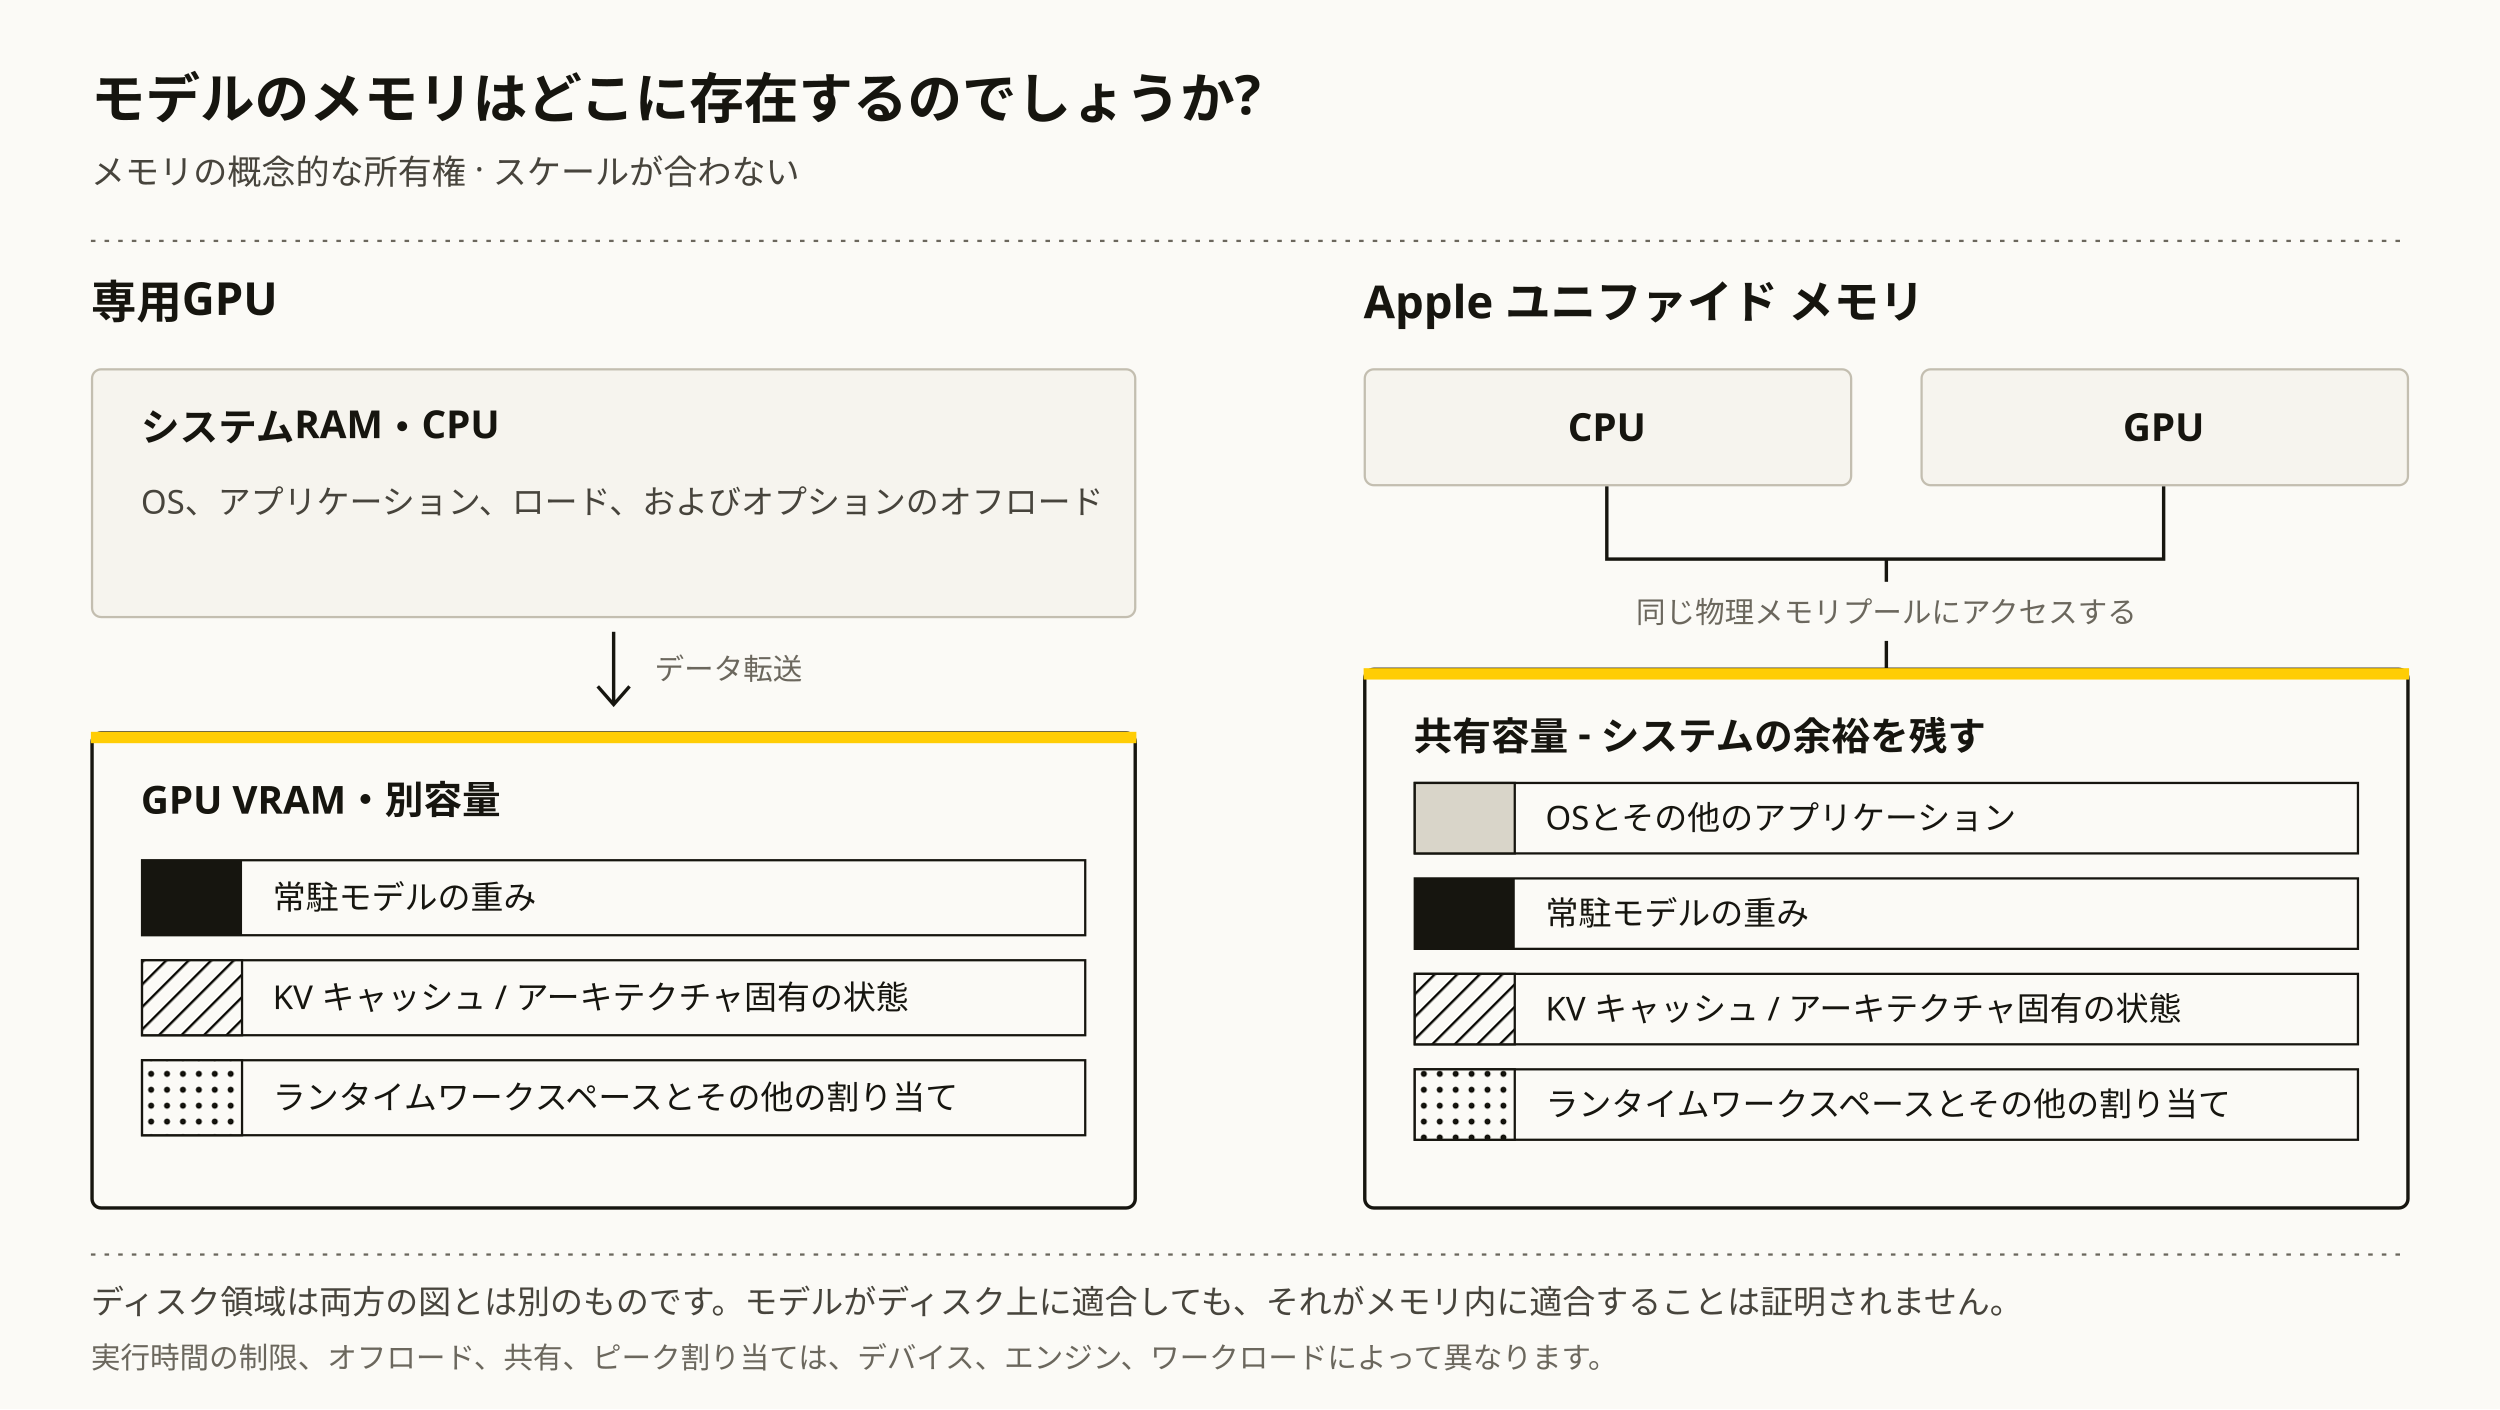
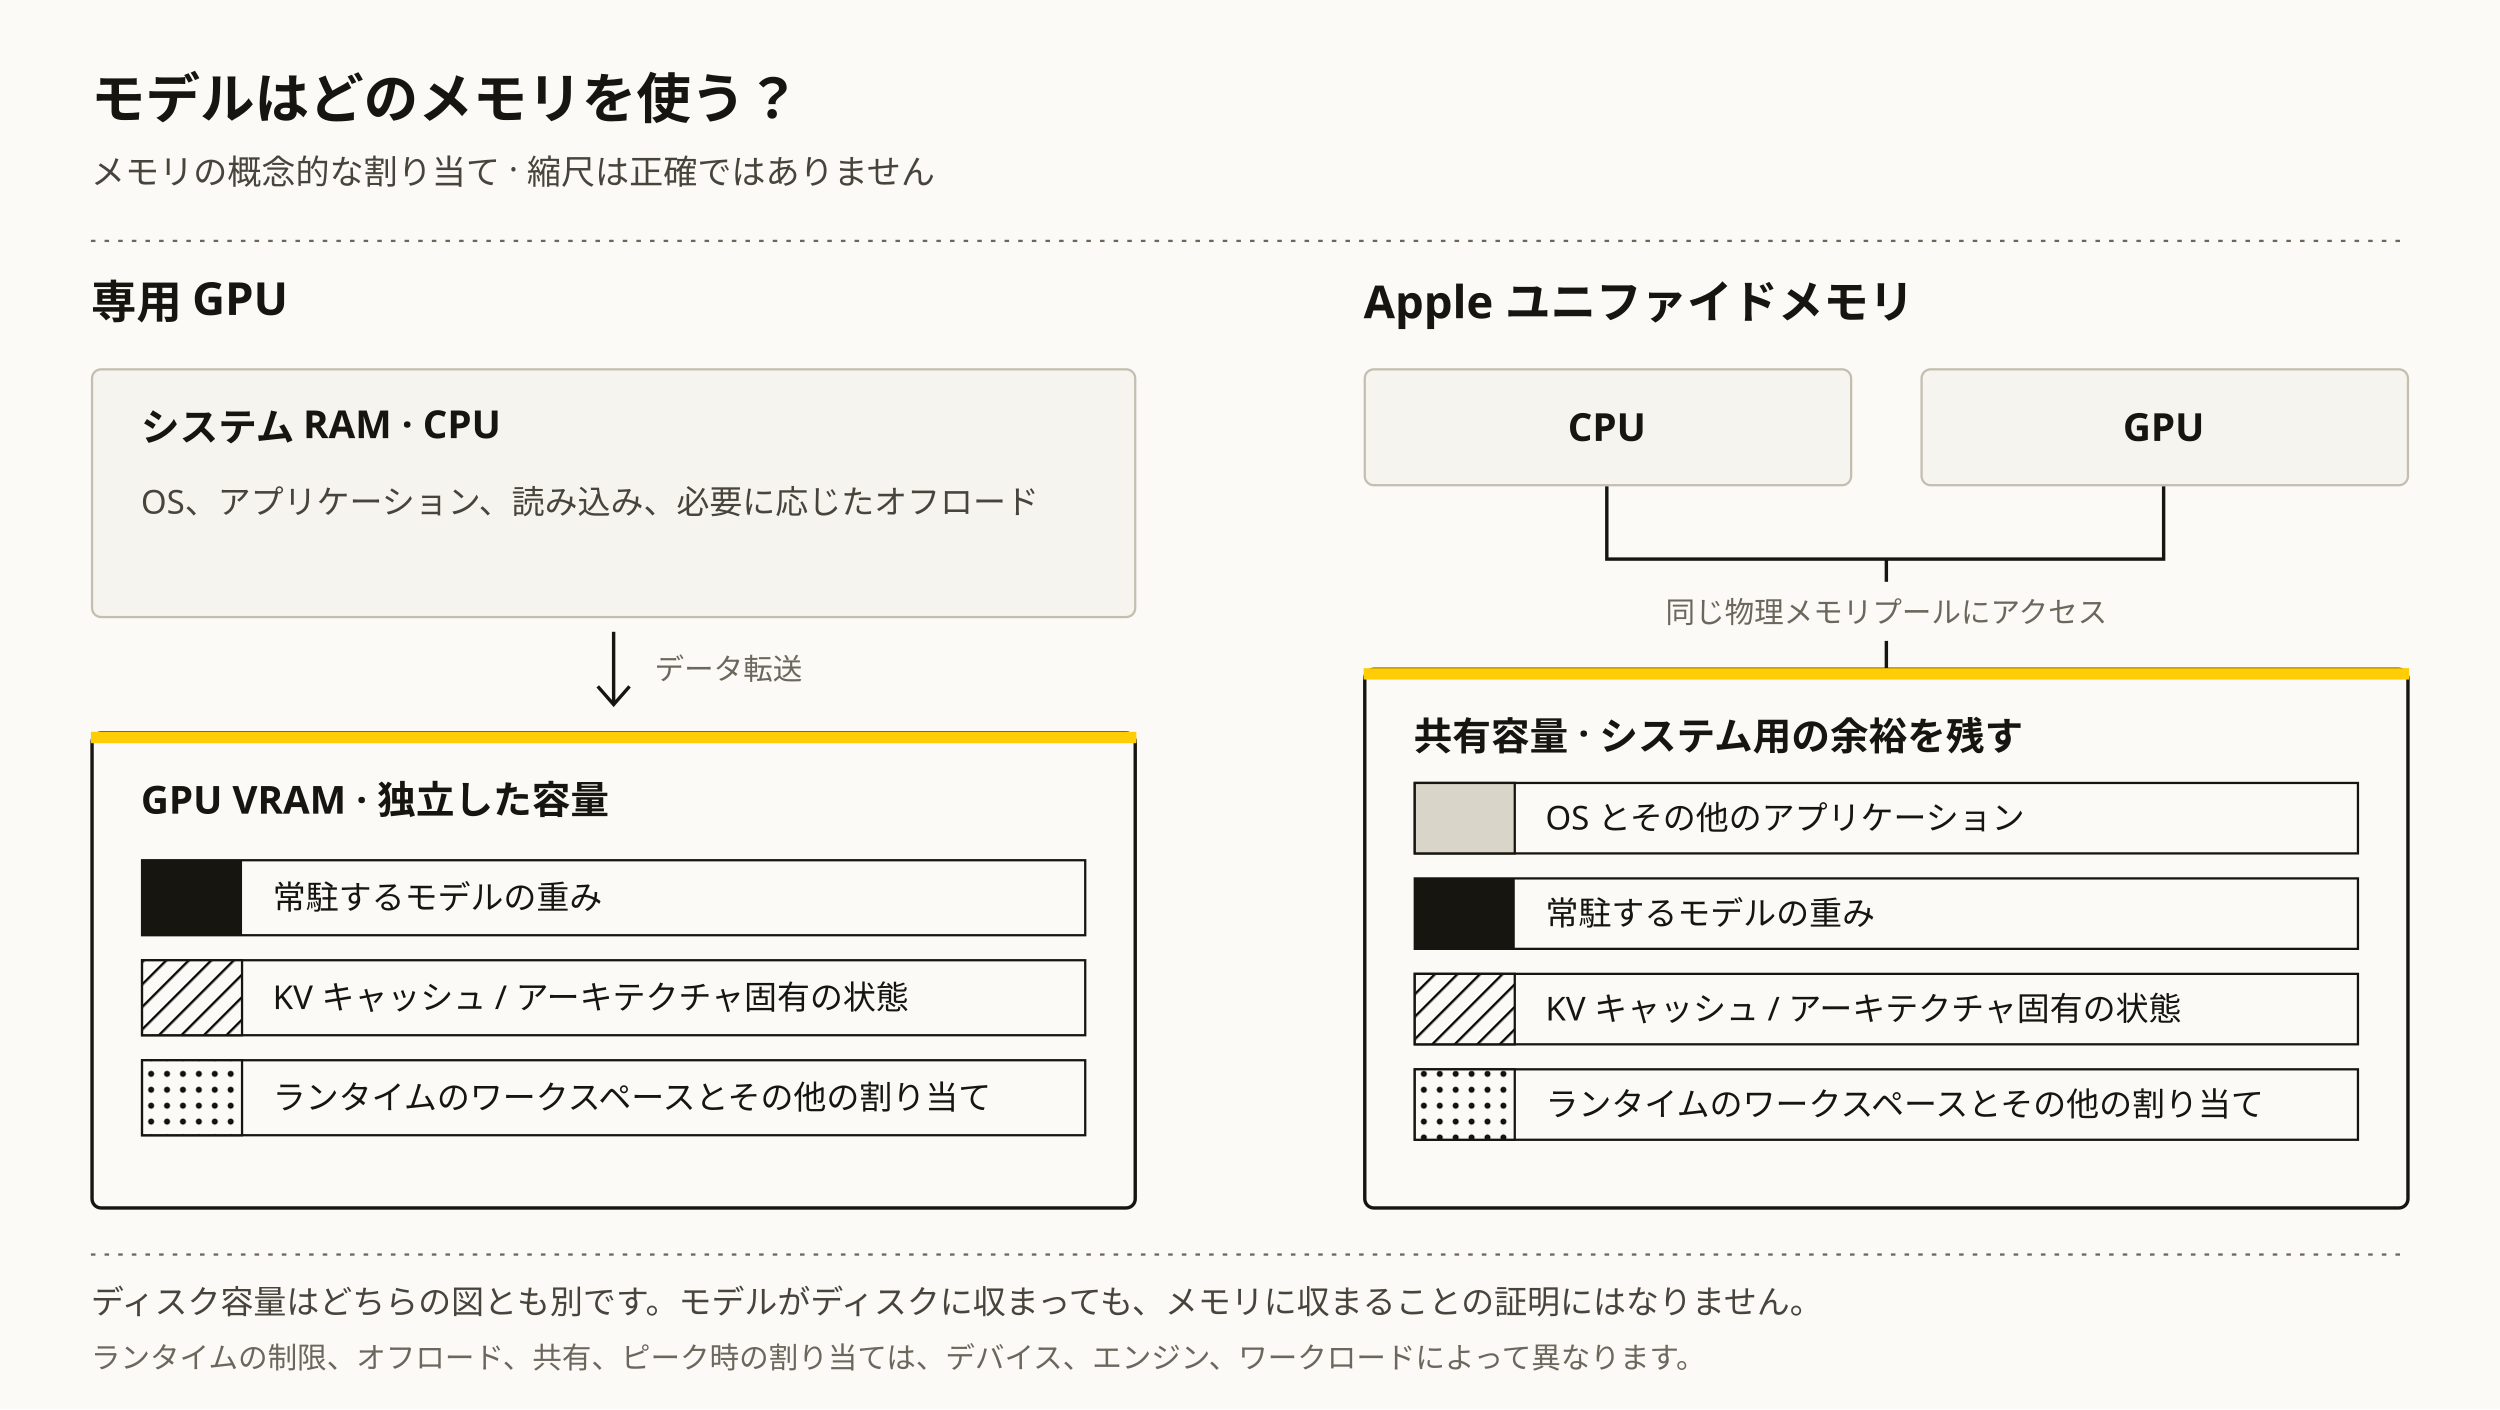
<svg xmlns="http://www.w3.org/2000/svg" width="1100" height="620" viewBox="0 0 1100 620" role="img" aria-labelledby="title desc">
  <style>
.bg{fill:#fbfaf6}.ink,.t1{fill:#16150f}.t2{fill:#47443c}.t3{fill:#6b675d}.ln{fill:none;stroke:#16150f}.box{fill:#fbfaf6;stroke:#16150f}
.soft{fill:#f6f4ee;stroke:#c3beb0}.os{fill:#d9d5c9;stroke:#16150f}.rl{fill:none;stroke:#6b675d}.tape{fill:#ffcd05}
@media (prefers-color-scheme:dark){.bg{fill:#1a1a16}.ink,.t1{fill:#eeece4}.t2{fill:#bdb9ad}.t3{fill:#959186}.ln{stroke:#eeece4}.box{fill:#1a1a16;stroke:#eeece4}
.soft{fill:#1f1f1a;stroke:#45433b}.os{fill:#45433b;stroke:#eeece4}.rl{stroke:#959186}}
text{font-family:'Schibsted Grotesk Variable','Schibsted Grotesk',system-ui,-apple-system,'Segoe UI','Noto Sans',sans-serif}
</style>
  <defs>
    <pattern id="hatch" width="7" height="7" patternUnits="userSpaceOnUse" patternTransform="rotate(45)">
      <rect width="7" height="7" class="bg" />
      <path d="M0 0V7" class="ln" stroke-width="2.2" />
    </pattern>
    <pattern id="dots" width="7" height="7" patternUnits="userSpaceOnUse">
      <rect width="7" height="7" class="bg" />
      <circle cx="3.5" cy="3.5" r="1.35" class="ink" />
    </pattern>
  </defs>
  <rect width="1100" height="620" class="bg" />
-   <text x="40" y="52" font-size="24" font-weight="700" class="t1" data-fit="1010" data-rtl-x="1060">モデルのメモリはどこに存在するのでしょうか?</text>
-   <text x="40" y="81" font-size="15" class="t2" data-fit="1010" data-rtl-x="1060">メモリの概念的な所有権 · スケールが合わない</text>
+   <text x="40" y="52" font-size="24" font-weight="700" class="t1" data-fit="1010" data-rtl-x="1060">モデルはどのメモリを使う？</text>
+   <text x="40" y="81" font-size="15" class="t2" data-fit="1010" data-rtl-x="1060">メモリの概念的な割り当て · 縮尺は正確ではありません</text>
  <path d="M40 106H1060" class="rl" stroke-dasharray="2 4" />
-   <text x="40" y="140" font-size="20" font-weight="650" class="t1" data-fit="460" data-rtl-x="500">専用GPU</text>
-   <text x="600" y="140" font-size="20" font-weight="650" class="t1" data-fit="460" data-rtl-x="1060">Apple ユニファイド メモリ</text>
+   <text x="40" y="140" font-size="20" font-weight="650" class="t1" data-fit="460" data-rtl-x="500">専用 GPU</text>
+   <text x="600" y="140" font-size="20" font-weight="650" class="t1" data-fit="460" data-rtl-x="1060">Apple ユニファイドメモリ</text>
  <rect x="40.5" y="162.5" width="459" height="109" rx="4" class="soft" />
-   <text x="62" y="194" font-size="17" font-weight="650" class="t1" data-fit="416" data-rtl-x="478">システムRAM・CPU</text>
-   <text x="62" y="226" font-size="14.5" class="t2" data-fit="416" data-rtl-x="478" textLength="416" lengthAdjust="spacingAndGlyphs">OS、アプリケーション、ロード、およびオプションのオフロード</text>
+   <text x="62" y="194" font-size="17" font-weight="650" class="t1" data-fit="416" data-rtl-x="478">システム RAM · CPU</text>
+   <text x="62" y="226" font-size="14.5" class="t2" data-fit="416" data-rtl-x="478">OS、アプリケーション、読み込み、必要に応じたオフロード</text>
  <path d="M270 278V310M263 302l7 8 7-8" class="ln" stroke-width="1.5" />
  <text x="288" y="299" font-size="13" class="t3" data-fit="200" data-rtl-x="252">データ転送</text>
  <rect x="40.5" y="322.5" width="459" height="209" rx="4" class="box" stroke-width="1.5" />
  <rect x="40" y="322" width="460" height="5" class="tape" />
-   <text x="62" y="358" font-size="17" font-weight="650" class="t1" data-fit="416" data-rtl-x="478">GPU VRAM・別容量</text>
+   <text x="62" y="358" font-size="17" font-weight="650" class="t1" data-fit="416" data-rtl-x="478">GPU VRAM · 独立した容量</text>
  <rect x="62.5" y="378.5" width="415" height="33" class="box" />
  <rect x="62.5" y="378.5" width="44" height="33" class="ink" />
-   <text x="120" y="400" font-size="14.5" class="t1" data-fit="350" data-rtl-x="466">常駐モデルの重み</text>
+   <text x="120" y="400" font-size="14.5" class="t1" data-fit="350" data-rtl-x="466">常駐するモデルの重み</text>
  <rect x="62.5" y="422.5" width="415" height="33" class="box" />
  <rect x="62.5" y="422.5" width="44" height="33" fill="url(#hatch)" />
  <rect x="62.5" y="422.5" width="44" height="33" class="ln" />
  <text x="120" y="444" font-size="14.5" class="t1" data-fit="350" data-rtl-x="466">KV キャッシュ / アーキテクチャ固有の状態</text>
  <rect x="62.5" y="466.5" width="415" height="33" class="box" />
  <rect x="62.5" y="466.5" width="44" height="33" fill="url(#dots)" />
  <rect x="62.5" y="466.5" width="44" height="33" class="ln" />
-   <text x="120" y="488" font-size="14.5" class="t1" data-fit="350" data-rtl-x="466">ランタイムワークスペースとその他の割り当て</text>
+   <text x="120" y="488" font-size="14.5" class="t1" data-fit="350" data-rtl-x="466">ランタイムのワークスペースとその他の割り当て</text>
  <rect x="600.5" y="162.5" width="214" height="51" rx="4" class="soft" />
  <text x="707" y="194" font-size="17" font-weight="650" text-anchor="middle" class="t1">CPU</text>
  <rect x="845.5" y="162.5" width="214" height="51" rx="4" class="soft" />
  <text x="952" y="194" font-size="17" font-weight="650" text-anchor="middle" class="t1">GPU</text>
  <path d="M707 214V246H952V214M830 246V256M830 282V294" class="ln" stroke-width="1.5" />
-   <text x="830" y="274" font-size="13" text-anchor="middle" class="t3" data-fit="440">同じ物理メモリプールにアクセスする</text>
+   <text x="830" y="274" font-size="13" text-anchor="middle" class="t3" data-fit="440">同じ物理メモリプールにアクセス</text>
  <rect x="600.5" y="294.5" width="459" height="237" rx="4" class="box" stroke-width="1.5" />
  <rect x="600" y="294" width="460" height="5" class="tape" />
-   <text x="622" y="330" font-size="17" font-weight="650" class="t1" data-fit="416" data-rtl-x="1038">共有容量 - システムの余裕を残す</text>
+   <text x="622" y="330" font-size="17" font-weight="650" class="t1" data-fit="416" data-rtl-x="1038">共有容量 · システム用の余裕を残す</text>
  <rect x="622.5" y="344.5" width="415" height="31" class="box" />
  <rect x="622.5" y="344.5" width="44" height="31" class="os" />
-   <text x="680" y="365" font-size="14.5" class="t1" data-fit="350" data-rtl-x="1026">OSとその他のアプリケーション</text>
+   <text x="680" y="365" font-size="14.5" class="t1" data-fit="350" data-rtl-x="1026">OS とその他のアプリケーション</text>
  <rect x="622.5" y="386.5" width="415" height="31" class="box" />
  <rect x="622.5" y="386.5" width="44" height="31" class="ink" />
-   <text x="680" y="407" font-size="14.5" class="t1" data-fit="350" data-rtl-x="1026">常駐モデルの重み</text>
+   <text x="680" y="407" font-size="14.5" class="t1" data-fit="350" data-rtl-x="1026">常駐するモデルの重み</text>
  <rect x="622.5" y="428.5" width="415" height="31" class="box" />
  <rect x="622.5" y="428.5" width="44" height="31" fill="url(#hatch)" />
  <rect x="622.5" y="428.5" width="44" height="31" class="ln" />
  <text x="680" y="449" font-size="14.5" class="t1" data-fit="350" data-rtl-x="1026">KV キャッシュ / アーキテクチャ固有の状態</text>
  <rect x="622.5" y="470.5" width="415" height="31" class="box" />
  <rect x="622.5" y="470.5" width="44" height="31" fill="url(#dots)" />
  <rect x="622.5" y="470.5" width="44" height="31" class="ln" />
-   <text x="680" y="491" font-size="14.5" class="t1" data-fit="350" data-rtl-x="1026">ランタイムワークスペースとその他の割り当て</text>
+   <text x="680" y="491" font-size="14.5" class="t1" data-fit="350" data-rtl-x="1026">ランタイムのワークスペースとその他の割り当て</text>
  <path d="M40 552H1060" class="rl" stroke-dasharray="2 4" />
-   <text x="40" y="578" font-size="14.5" class="t2" data-fit="1020" data-rtl-x="1060">ディスク領域は両方の図とは別のものです。モデルがディスク上に適合しても、それがメモリ内に適合することは証明されません。</text>
-   <text x="40" y="602" font-size="13" class="t3" data-fit="1020" data-rtl-x="1060">実行時間の制限、オフロード、共有、ピーク割り当ては、デバイス、エンジン、ワークロードによって異なります。</text>
+   <text x="40" y="578" font-size="14.5" class="t2" data-fit="1020" data-rtl-x="1060">ディスク容量はどちらの図とも別です。モデルがディスクに収まっても、メモリに収まることの証明にはなりません。</text>
+   <text x="40" y="602" font-size="13" class="t3" data-fit="1020" data-rtl-x="1060">ランタイムの制限、オフロード、共有、ピーク時の割り当ては、デバイス、エンジン、ワークロードによって異なります。</text>
</svg>
